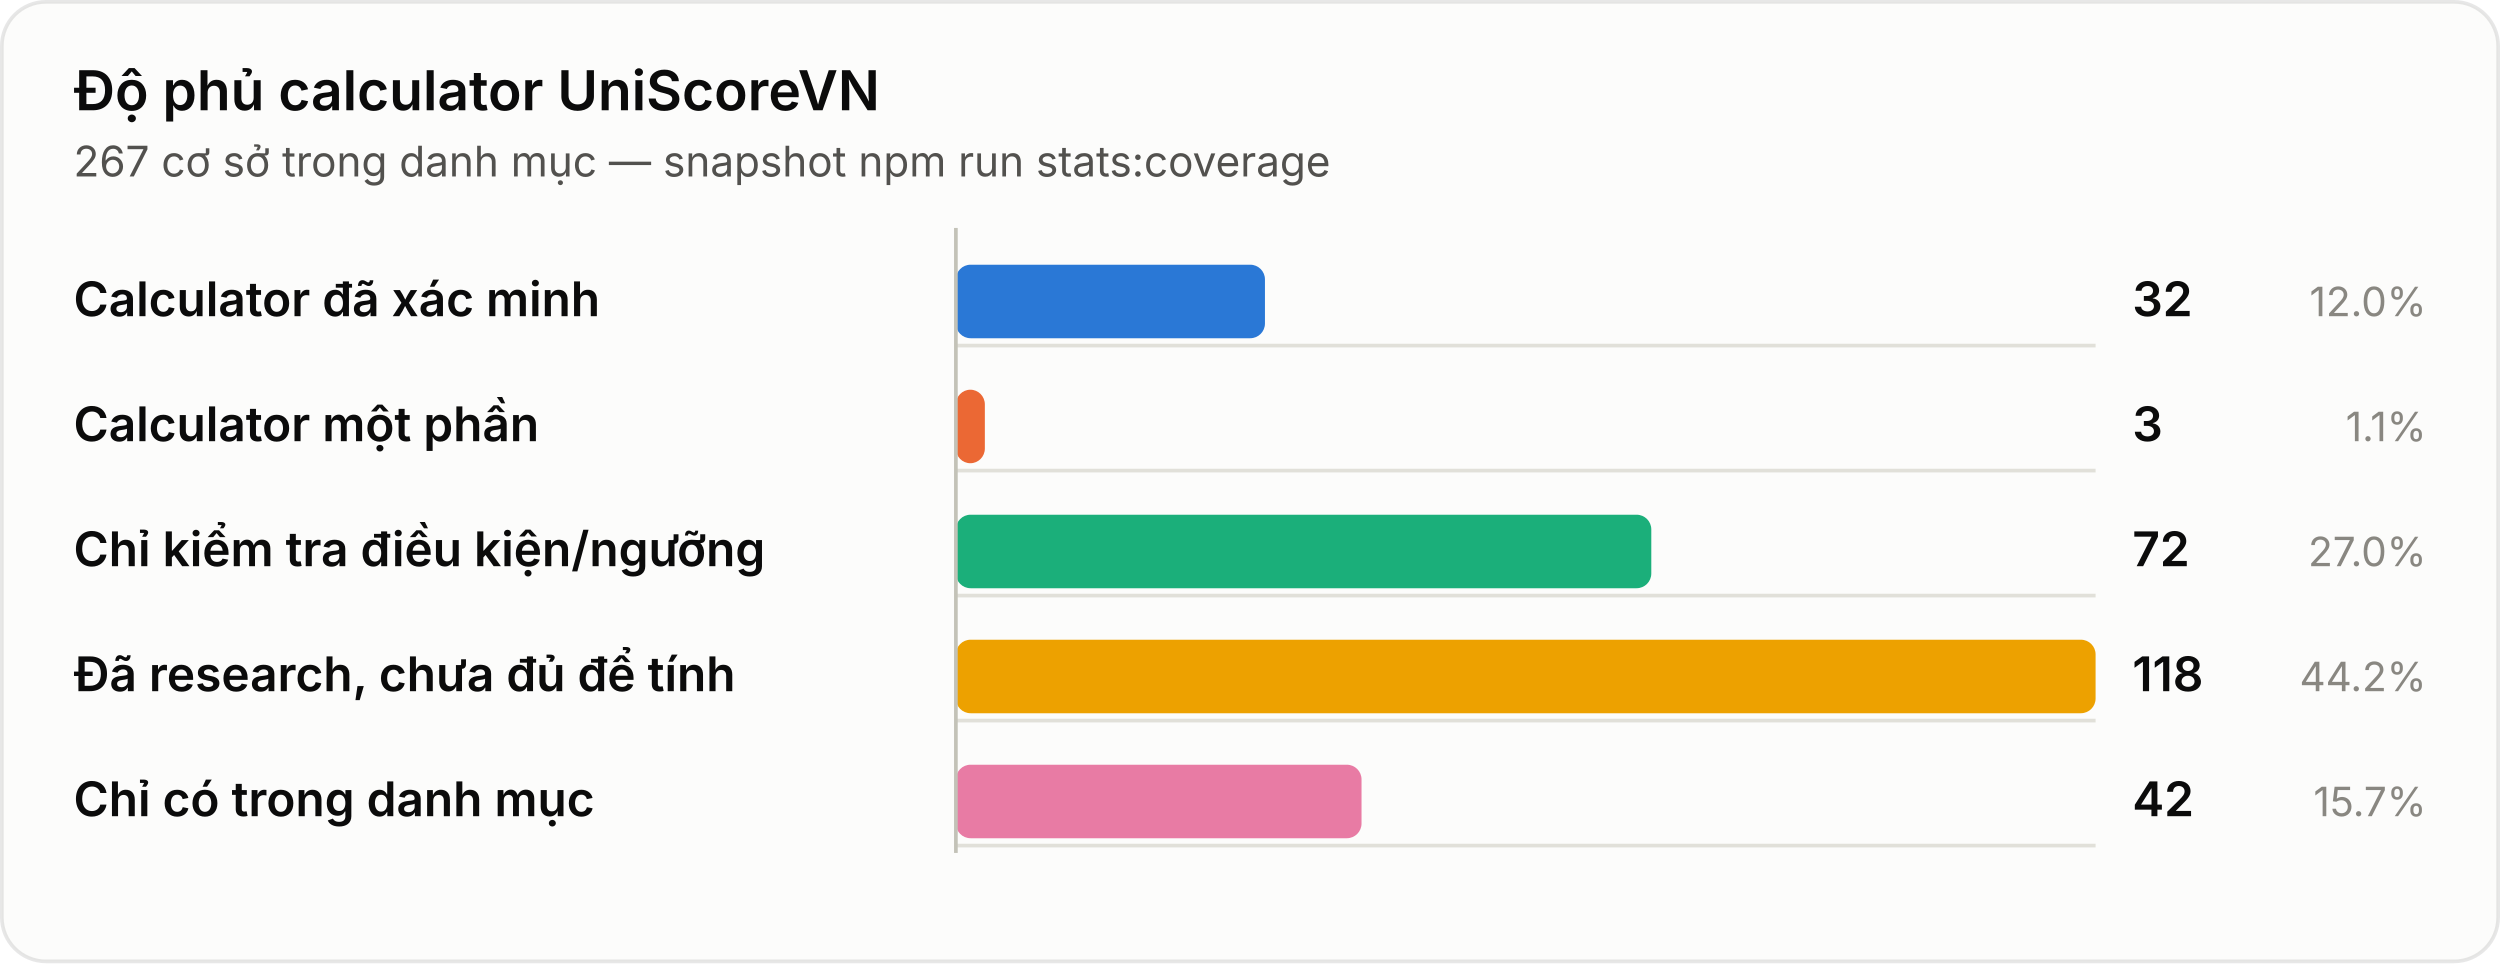
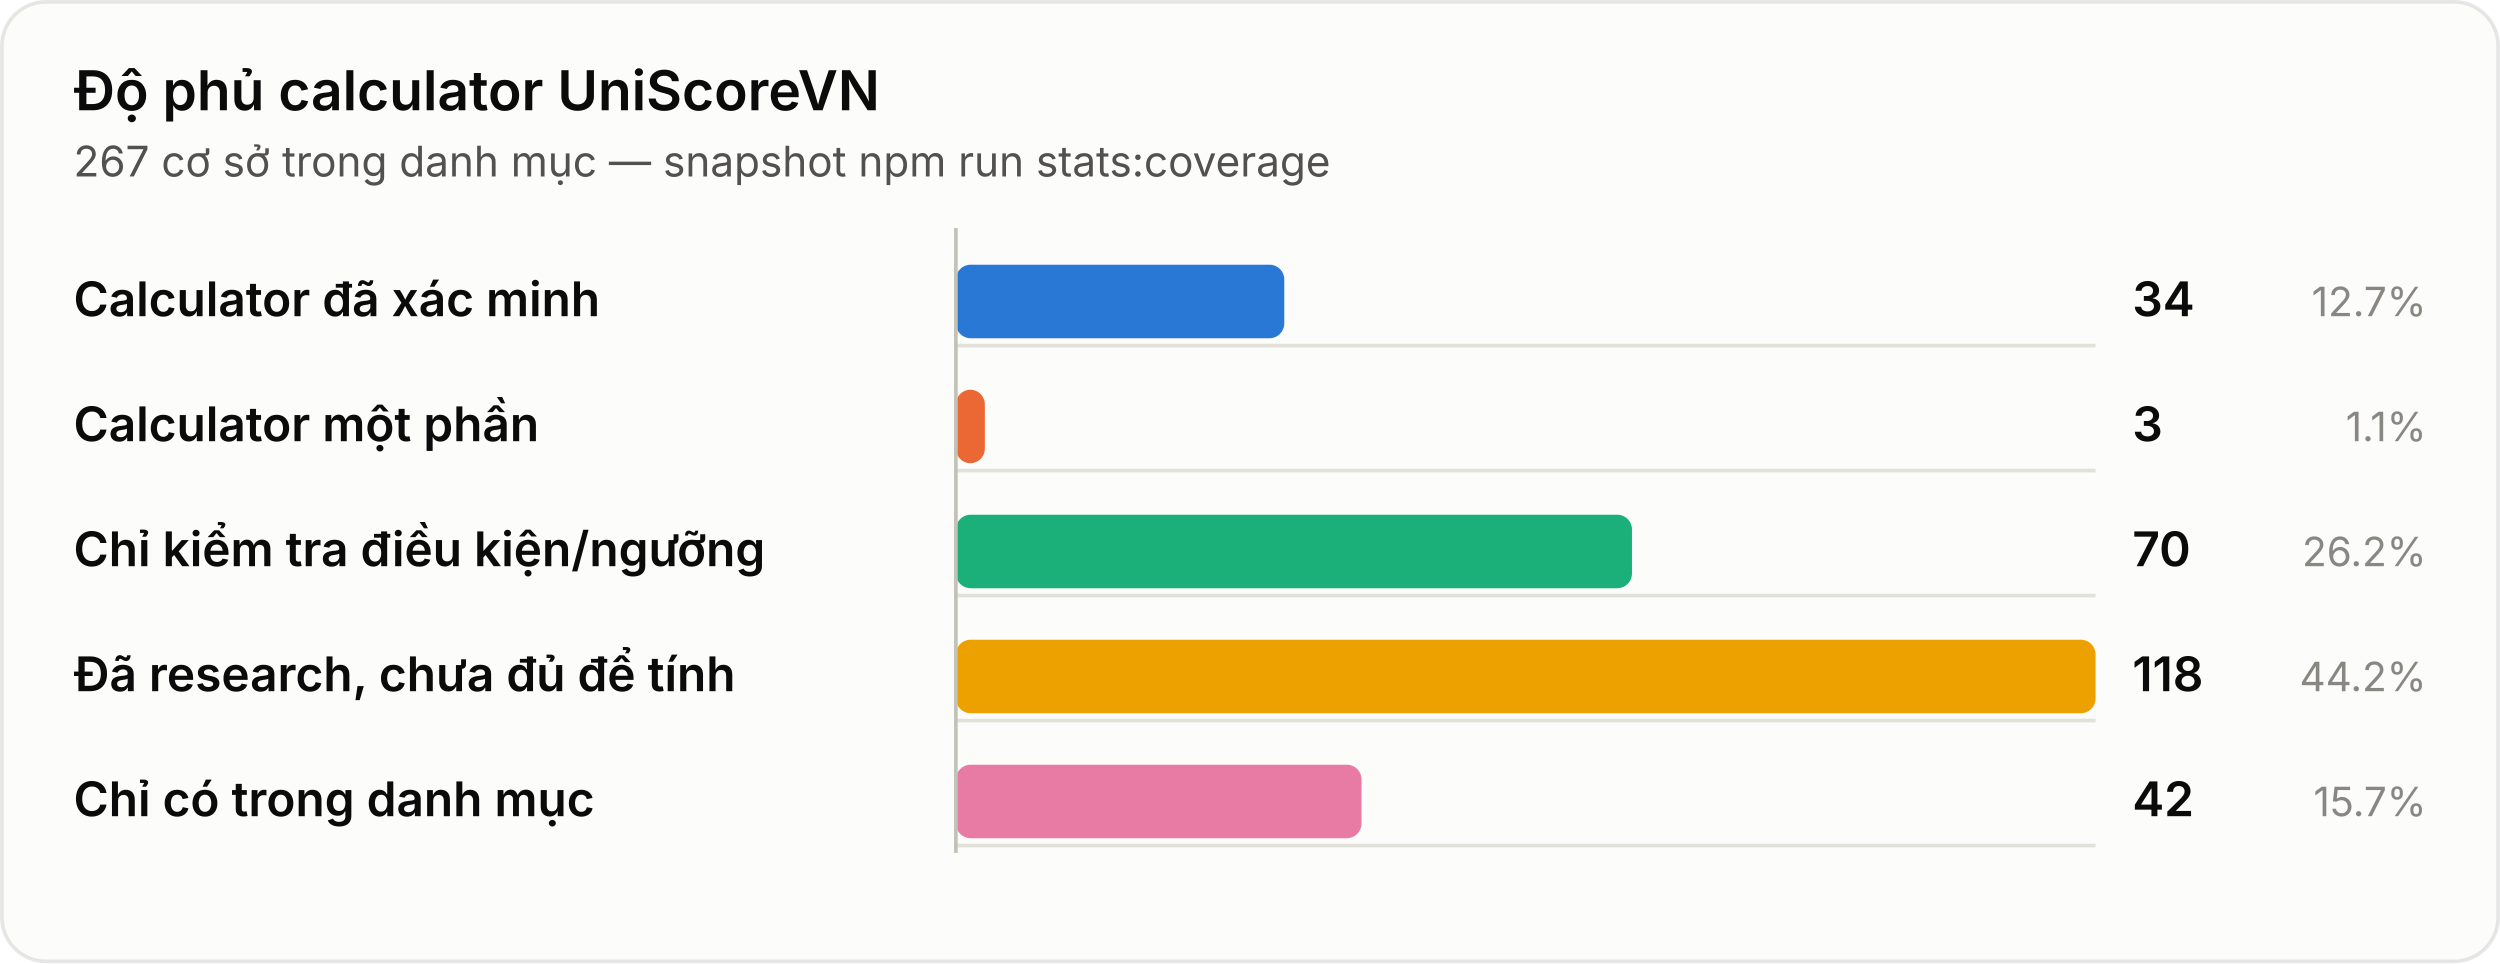
<svg xmlns="http://www.w3.org/2000/svg" width="680" height="262" viewBox="0 0 680 262" font-family="system-ui, -apple-system, Segoe UI, sans-serif">
  <rect x="0.5" y="0.5" width="679" height="261" rx="12" fill="#fcfcfb" stroke="rgba(11,11,11,0.10)" />
  <text x="20" y="30" font-size="15" font-weight="600" fill="#0b0b0b">Độ phủ calculator UniScoreVN</text>
  <text x="20" y="48" font-size="11.5" fill="#52514e">267 cơ sở trong danh mục — snapshot npm run stats:coverage</text>
  <g transform="translate(20, 10)">
    <text x="0" y="76" font-size="13" font-weight="600" fill="#0b0b0b">Calculator đã xác minh</text>
    <line x1="240" y1="84" x2="550" y2="84" stroke="#e1e0d9" stroke-width="1" />
-     <rect x="240" y="62" width="84.068" height="20" rx="4" fill="#2a78d6" />
-     <text x="560" y="76" font-size="13" font-weight="600" fill="#0b0b0b" text-anchor="start">32</text>
-     <text x="640" y="76" font-size="11" fill="#898781" text-anchor="end">12.0%</text>
+     <rect x="240" y="62" width="89.322" height="20" rx="4" fill="#2a78d6" />
+     <text x="560" y="76" font-size="13" font-weight="600" fill="#0b0b0b" text-anchor="start">34</text>
+     <text x="640" y="76" font-size="11" fill="#898781" text-anchor="end">12.7%</text>
    <text x="0" y="110" font-size="13" font-weight="600" fill="#0b0b0b">Calculator một phần</text>
    <line x1="240" y1="118" x2="550" y2="118" stroke="#e1e0d9" stroke-width="1" />
    <rect x="240" y="96" width="7.881" height="20" rx="4" fill="#eb6834" />
    <text x="560" y="110" font-size="13" font-weight="600" fill="#0b0b0b" text-anchor="start">3</text>
    <text x="640" y="110" font-size="11" fill="#898781" text-anchor="end">1.1%</text>
    <text x="0" y="144" font-size="13" font-weight="600" fill="#0b0b0b">Chỉ kiểm tra điều kiện/ngưỡng</text>
    <line x1="240" y1="152" x2="550" y2="152" stroke="#e1e0d9" stroke-width="1" />
-     <rect x="240" y="130" width="189.153" height="20" rx="4" fill="#1baf7a" />
-     <text x="560" y="144" font-size="13" font-weight="600" fill="#0b0b0b" text-anchor="start">72</text>
-     <text x="640" y="144" font-size="11" fill="#898781" text-anchor="end">27.0%</text>
+     <rect x="240" y="130" width="183.898" height="20" rx="4" fill="#1baf7a" />
+     <text x="560" y="144" font-size="13" font-weight="600" fill="#0b0b0b" text-anchor="start">70</text>
+     <text x="640" y="144" font-size="11" fill="#898781" text-anchor="end">26.2%</text>
    <text x="0" y="178" font-size="13" font-weight="600" fill="#0b0b0b">Đã research, chưa đủ để tính</text>
    <line x1="240" y1="186" x2="550" y2="186" stroke="#e1e0d9" stroke-width="1" />
    <rect x="240" y="164" width="310" height="20" rx="4" fill="#eda100" />
    <text x="560" y="178" font-size="13" font-weight="600" fill="#0b0b0b" text-anchor="start">118</text>
    <text x="640" y="178" font-size="11" fill="#898781" text-anchor="end">44.2%</text>
    <text x="0" y="212" font-size="13" font-weight="600" fill="#0b0b0b">Chỉ có trong danh mục</text>
    <line x1="240" y1="220" x2="550" y2="220" stroke="#e1e0d9" stroke-width="1" />
    <rect x="240" y="198" width="110.339" height="20" rx="4" fill="#e87ba4" />
    <text x="560" y="212" font-size="13" font-weight="600" fill="#0b0b0b" text-anchor="start">42</text>
    <text x="640" y="212" font-size="11" fill="#898781" text-anchor="end">15.7%</text>
    <line x1="240" y1="52" x2="240" y2="222" stroke="#c3c2b7" stroke-width="1" />
  </g>
</svg>
